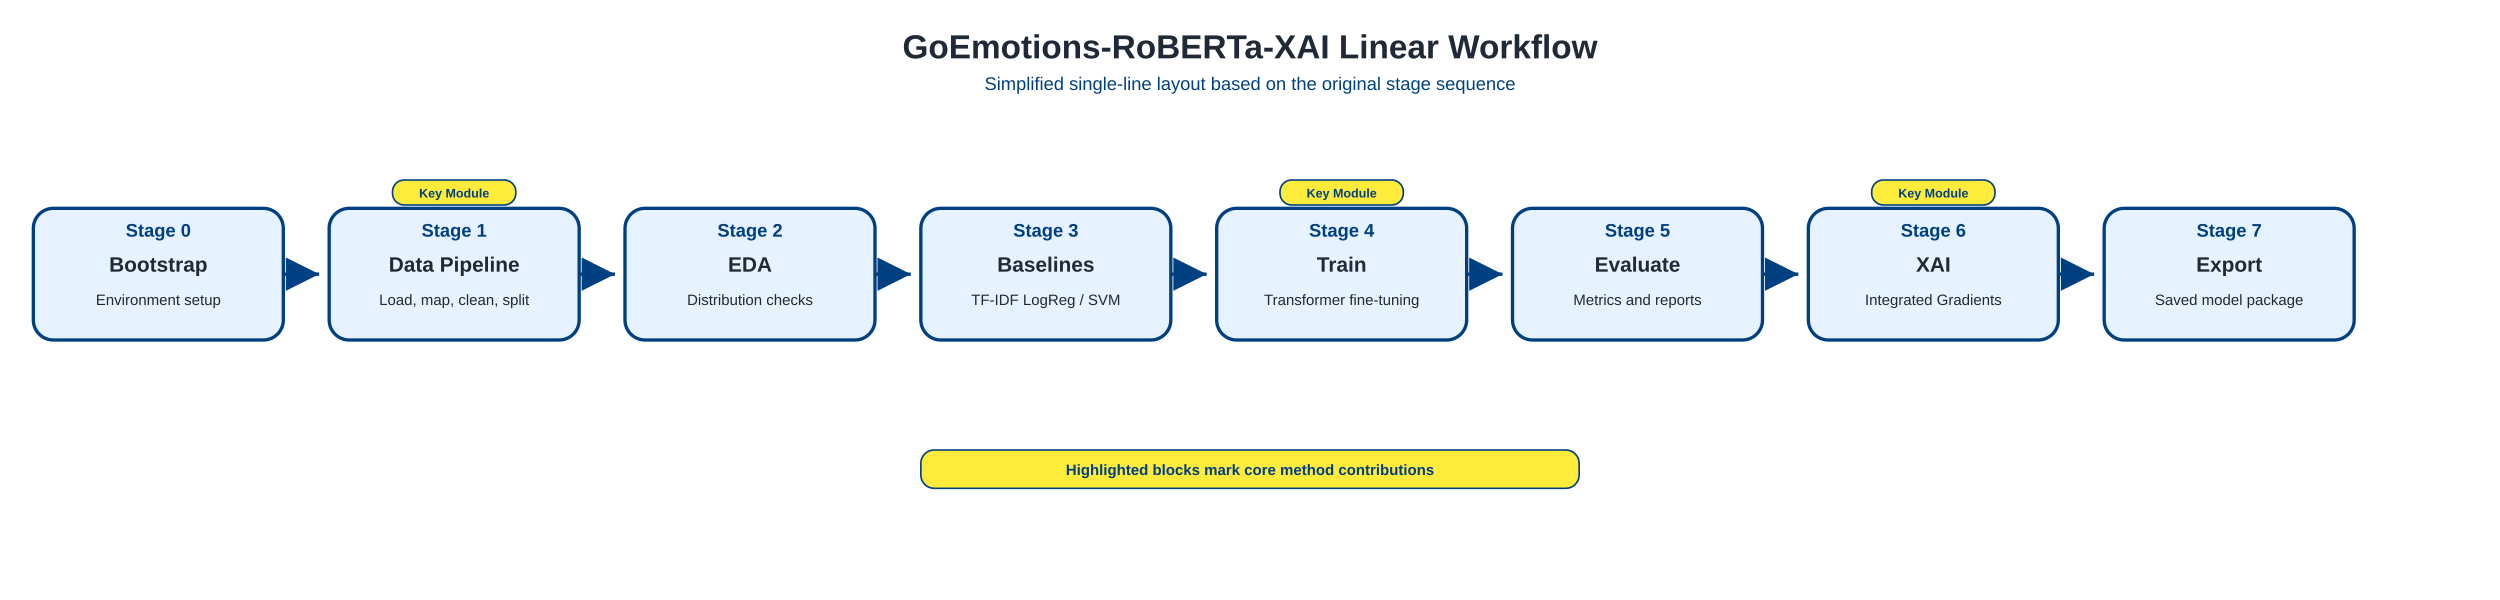
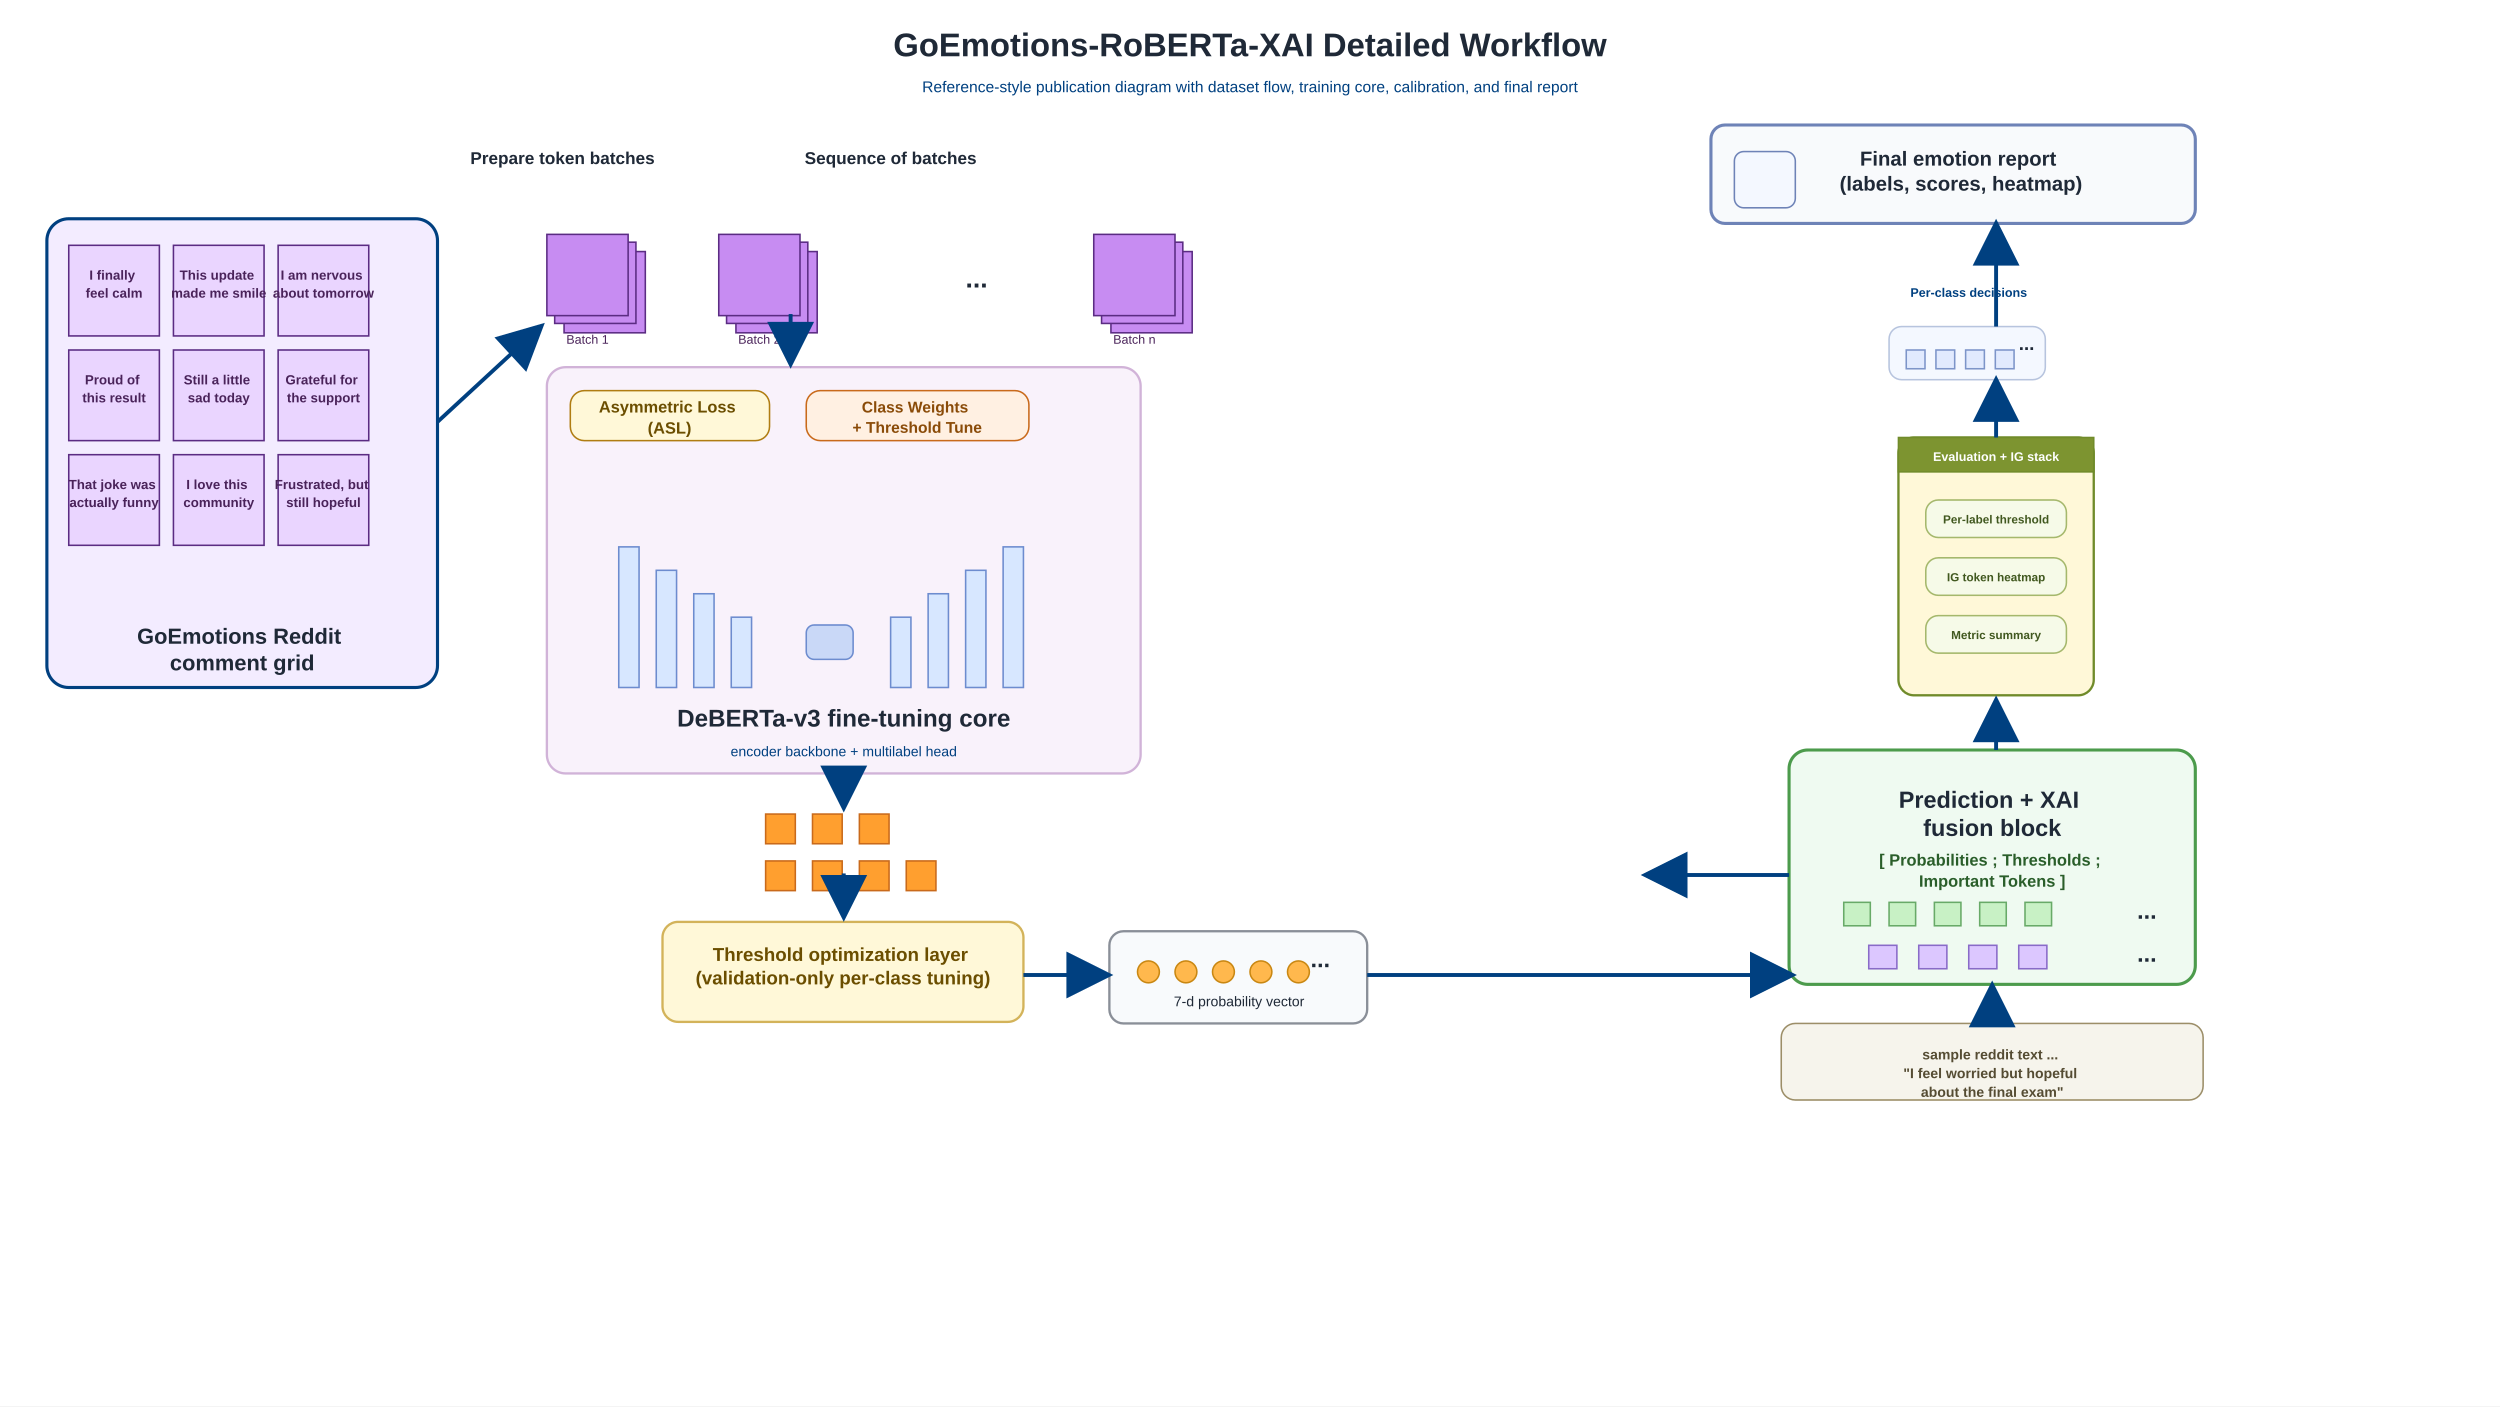
- <svg xmlns="http://www.w3.org/2000/svg" width="3000" height="720" viewBox="0 0 3000 720">
+ <svg xmlns="http://www.w3.org/2000/svg" width="3200" height="1800" viewBox="0 0 3200 1800">
  <defs>
-     <marker id="arrowhead" markerWidth="14" markerHeight="10" refX="10" refY="5" orient="auto">
-       <polygon points="0 0, 10 5, 0 10" fill="#004080" />
+     <marker id="arrowhead" markerWidth="14" markerHeight="12" refX="10" refY="6" orient="auto">
+       <polygon points="0 0, 12 6, 0 12" fill="#004080" />
    </marker>
  </defs>
  <rect width="100%" height="100%" fill="#FFFFFF" />
-   <text x="1500.0" y="70" text-anchor="middle" font-family="Arial, Helvetica, sans-serif" font-size="40" font-weight="700" fill="#1F2937">GoEmotions-RoBERTa-XAI Linear Workflow</text>
-   <text x="1500.0" y="108" text-anchor="middle" font-family="Arial, Helvetica, sans-serif" font-size="22" fill="#004080">Simplified single-line layout based on the original stage sequence</text>
-   <rect x="471" y="216" rx="14" ry="14" width="148" height="30" fill="#FFEB3B" stroke="#004080" stroke-width="2" />
-   <text x="545.0" y="237" text-anchor="middle" font-family="Arial, Helvetica, sans-serif" font-size="15" font-weight="700" fill="#004080">Key Module</text>
-   <rect x="1536" y="216" rx="14" ry="14" width="148" height="30" fill="#FFEB3B" stroke="#004080" stroke-width="2" />
-   <text x="1610.0" y="237" text-anchor="middle" font-family="Arial, Helvetica, sans-serif" font-size="15" font-weight="700" fill="#004080">Key Module</text>
-   <rect x="2246" y="216" rx="14" ry="14" width="148" height="30" fill="#FFEB3B" stroke="#004080" stroke-width="2" />
-   <text x="2320.0" y="237" text-anchor="middle" font-family="Arial, Helvetica, sans-serif" font-size="15" font-weight="700" fill="#004080">Key Module</text>
-   <rect x="40" y="250" rx="24" ry="24" width="300" height="158" fill="#E6F2FF" stroke="#004080" stroke-width="4" />
-   <text x="190.0" y="284" text-anchor="middle" font-family="Arial, Helvetica, sans-serif" font-size="22" font-weight="700" fill="#004080">Stage 0</text>
-   <text x="190.0" y="326" text-anchor="middle" font-family="Arial, Helvetica, sans-serif" font-size="25" font-weight="700" fill="#1F2937">Bootstrap</text>
-   <text x="190.0" y="366" text-anchor="middle" font-family="Arial, Helvetica, sans-serif" font-size="18" fill="#1F2937">Environment setup</text>
-   <rect x="395" y="250" rx="24" ry="24" width="300" height="158" fill="#E6F2FF" stroke="#004080" stroke-width="4" />
-   <text x="545.0" y="284" text-anchor="middle" font-family="Arial, Helvetica, sans-serif" font-size="22" font-weight="700" fill="#004080">Stage 1</text>
-   <text x="545.0" y="326" text-anchor="middle" font-family="Arial, Helvetica, sans-serif" font-size="25" font-weight="700" fill="#1F2937">Data Pipeline</text>
-   <text x="545.0" y="366" text-anchor="middle" font-family="Arial, Helvetica, sans-serif" font-size="18" fill="#1F2937">Load, map, clean, split</text>
-   <rect x="750" y="250" rx="24" ry="24" width="300" height="158" fill="#E6F2FF" stroke="#004080" stroke-width="4" />
-   <text x="900.0" y="284" text-anchor="middle" font-family="Arial, Helvetica, sans-serif" font-size="22" font-weight="700" fill="#004080">Stage 2</text>
-   <text x="900.0" y="326" text-anchor="middle" font-family="Arial, Helvetica, sans-serif" font-size="25" font-weight="700" fill="#1F2937">EDA</text>
-   <text x="900.0" y="366" text-anchor="middle" font-family="Arial, Helvetica, sans-serif" font-size="18" fill="#1F2937">Distribution checks</text>
-   <rect x="1105" y="250" rx="24" ry="24" width="300" height="158" fill="#E6F2FF" stroke="#004080" stroke-width="4" />
-   <text x="1255.0" y="284" text-anchor="middle" font-family="Arial, Helvetica, sans-serif" font-size="22" font-weight="700" fill="#004080">Stage 3</text>
-   <text x="1255.0" y="326" text-anchor="middle" font-family="Arial, Helvetica, sans-serif" font-size="25" font-weight="700" fill="#1F2937">Baselines</text>
-   <text x="1255.0" y="366" text-anchor="middle" font-family="Arial, Helvetica, sans-serif" font-size="18" fill="#1F2937">TF-IDF LogReg / SVM</text>
-   <rect x="1460" y="250" rx="24" ry="24" width="300" height="158" fill="#E6F2FF" stroke="#004080" stroke-width="4" />
-   <text x="1610.0" y="284" text-anchor="middle" font-family="Arial, Helvetica, sans-serif" font-size="22" font-weight="700" fill="#004080">Stage 4</text>
-   <text x="1610.0" y="326" text-anchor="middle" font-family="Arial, Helvetica, sans-serif" font-size="25" font-weight="700" fill="#1F2937">Train</text>
-   <text x="1610.0" y="366" text-anchor="middle" font-family="Arial, Helvetica, sans-serif" font-size="18" fill="#1F2937">Transformer fine-tuning</text>
-   <rect x="1815" y="250" rx="24" ry="24" width="300" height="158" fill="#E6F2FF" stroke="#004080" stroke-width="4" />
-   <text x="1965.0" y="284" text-anchor="middle" font-family="Arial, Helvetica, sans-serif" font-size="22" font-weight="700" fill="#004080">Stage 5</text>
-   <text x="1965.0" y="326" text-anchor="middle" font-family="Arial, Helvetica, sans-serif" font-size="25" font-weight="700" fill="#1F2937">Evaluate</text>
-   <text x="1965.0" y="366" text-anchor="middle" font-family="Arial, Helvetica, sans-serif" font-size="18" fill="#1F2937">Metrics and reports</text>
-   <rect x="2170" y="250" rx="24" ry="24" width="300" height="158" fill="#E6F2FF" stroke="#004080" stroke-width="4" />
-   <text x="2320.0" y="284" text-anchor="middle" font-family="Arial, Helvetica, sans-serif" font-size="22" font-weight="700" fill="#004080">Stage 6</text>
-   <text x="2320.0" y="326" text-anchor="middle" font-family="Arial, Helvetica, sans-serif" font-size="25" font-weight="700" fill="#1F2937">XAI</text>
-   <text x="2320.0" y="366" text-anchor="middle" font-family="Arial, Helvetica, sans-serif" font-size="18" fill="#1F2937">Integrated Gradients</text>
-   <rect x="2525" y="250" rx="24" ry="24" width="300" height="158" fill="#E6F2FF" stroke="#004080" stroke-width="4" />
-   <text x="2675.0" y="284" text-anchor="middle" font-family="Arial, Helvetica, sans-serif" font-size="22" font-weight="700" fill="#004080">Stage 7</text>
-   <text x="2675.0" y="326" text-anchor="middle" font-family="Arial, Helvetica, sans-serif" font-size="25" font-weight="700" fill="#1F2937">Export</text>
-   <text x="2675.0" y="366" text-anchor="middle" font-family="Arial, Helvetica, sans-serif" font-size="18" fill="#1F2937">Saved model package</text>
-   <line x1="340" y1="329.0" x2="383" y2="329.0" stroke="#004080" stroke-width="4" marker-end="url(#arrowhead)" />
-   <line x1="695" y1="329.0" x2="738" y2="329.0" stroke="#004080" stroke-width="4" marker-end="url(#arrowhead)" />
-   <line x1="1050" y1="329.0" x2="1093" y2="329.0" stroke="#004080" stroke-width="4" marker-end="url(#arrowhead)" />
-   <line x1="1405" y1="329.0" x2="1448" y2="329.0" stroke="#004080" stroke-width="4" marker-end="url(#arrowhead)" />
-   <line x1="1760" y1="329.0" x2="1803" y2="329.0" stroke="#004080" stroke-width="4" marker-end="url(#arrowhead)" />
-   <line x1="2115" y1="329.0" x2="2158" y2="329.0" stroke="#004080" stroke-width="4" marker-end="url(#arrowhead)" />
-   <line x1="2470" y1="329.0" x2="2513" y2="329.0" stroke="#004080" stroke-width="4" marker-end="url(#arrowhead)" />
-   <rect x="1105" y="540" rx="16" ry="16" width="790" height="46" fill="#FFEB3B" stroke="#004080" stroke-width="2" />
-   <text x="1500" y="570" text-anchor="middle" font-family="Arial, Helvetica, sans-serif" font-size="18" font-weight="700" fill="#004080">Highlighted blocks mark core method contributions</text>
+   <text x="1600" y="72" text-anchor="middle" font-family="Arial, Helvetica, sans-serif" font-size="42" font-weight="700" fill="#1F2937">
+     <tspan x="1600" dy="0">GoEmotions-RoBERTa-XAI Detailed Workflow</tspan>
+   </text>
+   <text x="1600" y="118" text-anchor="middle" font-family="Arial, Helvetica, sans-serif" font-size="20" font-weight="400" fill="#004080">
+     <tspan x="1600" dy="0">Reference-style publication diagram with dataset flow, training core, calibration, and final report</tspan>
+   </text>
+   <rect x="60" y="280" rx="28" ry="28" width="500" height="600" fill="#F3ECFF" stroke="#004080" stroke-width="4" />
+   <rect x="88" y="314" width="116" height="116" fill="#EAD5FF" stroke="#5B2C83" stroke-width="2" />
+   <text x="146" y="358" text-anchor="middle" font-family="Arial, Helvetica, sans-serif" font-size="17" font-weight="700" fill="#4A235A">
+     <tspan x="146" dy="0">I finally</tspan>
+     <tspan x="146" dy="23">feel calm</tspan>
+   </text>
+   <rect x="222" y="314" width="116" height="116" fill="#EAD5FF" stroke="#5B2C83" stroke-width="2" />
+   <text x="280" y="358" text-anchor="middle" font-family="Arial, Helvetica, sans-serif" font-size="17" font-weight="700" fill="#4A235A">
+     <tspan x="280" dy="0">This update</tspan>
+     <tspan x="280" dy="23">made me smile</tspan>
+   </text>
+   <rect x="356" y="314" width="116" height="116" fill="#EAD5FF" stroke="#5B2C83" stroke-width="2" />
+   <text x="414" y="358" text-anchor="middle" font-family="Arial, Helvetica, sans-serif" font-size="17" font-weight="700" fill="#4A235A">
+     <tspan x="414" dy="0">I am nervous</tspan>
+     <tspan x="414" dy="23">about tomorrow</tspan>
+   </text>
+   <rect x="88" y="448" width="116" height="116" fill="#EAD5FF" stroke="#5B2C83" stroke-width="2" />
+   <text x="146" y="492" text-anchor="middle" font-family="Arial, Helvetica, sans-serif" font-size="17" font-weight="700" fill="#4A235A">
+     <tspan x="146" dy="0">Proud of</tspan>
+     <tspan x="146" dy="23">this result</tspan>
+   </text>
+   <rect x="222" y="448" width="116" height="116" fill="#EAD5FF" stroke="#5B2C83" stroke-width="2" />
+   <text x="280" y="492" text-anchor="middle" font-family="Arial, Helvetica, sans-serif" font-size="17" font-weight="700" fill="#4A235A">
+     <tspan x="280" dy="0">Still a little</tspan>
+     <tspan x="280" dy="23">sad today</tspan>
+   </text>
+   <rect x="356" y="448" width="116" height="116" fill="#EAD5FF" stroke="#5B2C83" stroke-width="2" />
+   <text x="414" y="492" text-anchor="middle" font-family="Arial, Helvetica, sans-serif" font-size="17" font-weight="700" fill="#4A235A">
+     <tspan x="414" dy="0">Grateful for</tspan>
+     <tspan x="414" dy="23">the support</tspan>
+   </text>
+   <rect x="88" y="582" width="116" height="116" fill="#EAD5FF" stroke="#5B2C83" stroke-width="2" />
+   <text x="146" y="626" text-anchor="middle" font-family="Arial, Helvetica, sans-serif" font-size="17" font-weight="700" fill="#4A235A">
+     <tspan x="146" dy="0">That joke was</tspan>
+     <tspan x="146" dy="23">actually funny</tspan>
+   </text>
+   <rect x="222" y="582" width="116" height="116" fill="#EAD5FF" stroke="#5B2C83" stroke-width="2" />
+   <text x="280" y="626" text-anchor="middle" font-family="Arial, Helvetica, sans-serif" font-size="17" font-weight="700" fill="#4A235A">
+     <tspan x="280" dy="0">I love this</tspan>
+     <tspan x="280" dy="23">community</tspan>
+   </text>
+   <rect x="356" y="582" width="116" height="116" fill="#EAD5FF" stroke="#5B2C83" stroke-width="2" />
+   <text x="414" y="626" text-anchor="middle" font-family="Arial, Helvetica, sans-serif" font-size="17" font-weight="700" fill="#4A235A">
+     <tspan x="414" dy="0">Frustrated, but</tspan>
+     <tspan x="414" dy="23">still hopeful</tspan>
+   </text>
+   <text x="310" y="824" text-anchor="middle" font-family="Arial, Helvetica, sans-serif" font-size="28" font-weight="700" fill="#1F2937">
+     <tspan x="310" dy="0">GoEmotions Reddit</tspan>
+     <tspan x="310" dy="34">comment grid</tspan>
+   </text>
+   <text x="720" y="210" text-anchor="middle" font-family="Arial, Helvetica, sans-serif" font-size="22" font-weight="700" fill="#1F2937">
+     <tspan x="720" dy="0">Prepare token batches</tspan>
+   </text>
+   <text x="1140" y="210" text-anchor="middle" font-family="Arial, Helvetica, sans-serif" font-size="22" font-weight="700" fill="#1F2937">
+     <tspan x="1140" dy="0">Sequence of batches</tspan>
+   </text>
+   <rect x="722" y="322" width="104" height="104" fill="#C78CF2" stroke="#5B2C83" stroke-width="2" />
+   <rect x="710" y="310" width="104" height="104" fill="#C78CF2" stroke="#5B2C83" stroke-width="2" />
+   <rect x="700" y="300" width="104" height="104" fill="#C78CF2" stroke="#5B2C83" stroke-width="2" />
+   <text x="752" y="440" text-anchor="middle" font-family="Arial, Helvetica, sans-serif" font-size="16" font-weight="400" fill="#4A235A">
+     <tspan x="752" dy="0">Batch 1</tspan>
+   </text>
+   <rect x="942" y="322" width="104" height="104" fill="#C78CF2" stroke="#5B2C83" stroke-width="2" />
+   <rect x="930" y="310" width="104" height="104" fill="#C78CF2" stroke="#5B2C83" stroke-width="2" />
+   <rect x="920" y="300" width="104" height="104" fill="#C78CF2" stroke="#5B2C83" stroke-width="2" />
+   <text x="972" y="440" text-anchor="middle" font-family="Arial, Helvetica, sans-serif" font-size="16" font-weight="400" fill="#4A235A">
+     <tspan x="972" dy="0">Batch 2</tspan>
+   </text>
+   <rect x="1422" y="322" width="104" height="104" fill="#C78CF2" stroke="#5B2C83" stroke-width="2" />
+   <rect x="1410" y="310" width="104" height="104" fill="#C78CF2" stroke="#5B2C83" stroke-width="2" />
+   <rect x="1400" y="300" width="104" height="104" fill="#C78CF2" stroke="#5B2C83" stroke-width="2" />
+   <text x="1452" y="440" text-anchor="middle" font-family="Arial, Helvetica, sans-serif" font-size="16" font-weight="400" fill="#4A235A">
+     <tspan x="1452" dy="0">Batch n</tspan>
+   </text>
+   <text x="1250" y="368" text-anchor="middle" font-family="Arial, Helvetica, sans-serif" font-size="34" font-weight="700" fill="#1F2937">
+     <tspan x="1250" dy="0">...</tspan>
+   </text>
+   <rect x="700" y="470" rx="24" ry="24" width="760" height="520" fill="#F9F2FB" stroke="#D1B3D8" stroke-width="3" />
+   <rect x="730" y="500" rx="18" ry="18" width="255" height="64" fill="#FFF8D8" stroke="#B07D12" stroke-width="2" />
+   <rect x="1032" y="500" rx="18" ry="18" width="285" height="64" fill="#FFF0E2" stroke="#C96A1B" stroke-width="2" />
+   <text x="857" y="528" text-anchor="middle" font-family="Arial, Helvetica, sans-serif" font-size="21" font-weight="700" fill="#6B4E00">
+     <tspan x="857" dy="0">Asymmetric Loss</tspan>
+     <tspan x="857" dy="27">(ASL)</tspan>
+   </text>
+   <text x="1174" y="528" text-anchor="middle" font-family="Arial, Helvetica, sans-serif" font-size="20" font-weight="700" fill="#8A4B08">
+     <tspan x="1174" dy="0">Class Weights</tspan>
+     <tspan x="1174" dy="26">+ Threshold Tune</tspan>
+   </text>
+   <rect x="792" y="700" width="26" height="180" fill="#D7E7FF" stroke="#6D8CCF" stroke-width="2" />
+   <rect x="840" y="730" width="26" height="150" fill="#D7E7FF" stroke="#6D8CCF" stroke-width="2" />
+   <rect x="888" y="760" width="26" height="120" fill="#D7E7FF" stroke="#6D8CCF" stroke-width="2" />
+   <rect x="936" y="790" width="26" height="90" fill="#D7E7FF" stroke="#6D8CCF" stroke-width="2" />
+   <rect x="1032" y="800" rx="10" ry="10" width="60" height="44" fill="#C9D8F7" stroke="#6D8CCF" stroke-width="2" />
+   <rect x="1140" y="790" width="26" height="90" fill="#D7E7FF" stroke="#6D8CCF" stroke-width="2" />
+   <rect x="1188" y="760" width="26" height="120" fill="#D7E7FF" stroke="#6D8CCF" stroke-width="2" />
+   <rect x="1236" y="730" width="26" height="150" fill="#D7E7FF" stroke="#6D8CCF" stroke-width="2" />
+   <rect x="1284" y="700" width="26" height="180" fill="#D7E7FF" stroke="#6D8CCF" stroke-width="2" />
+   <text x="1080" y="930" text-anchor="middle" font-family="Arial, Helvetica, sans-serif" font-size="31" font-weight="700" fill="#1F2937">
+     <tspan x="1080" dy="0">DeBERTa-v3 fine-tuning core</tspan>
+   </text>
+   <text x="1080" y="968" text-anchor="middle" font-family="Arial, Helvetica, sans-serif" font-size="18" font-weight="400" fill="#004080">
+     <tspan x="1080" dy="0">encoder backbone + multilabel head</tspan>
+   </text>
+   <rect x="980" y="1042" width="38" height="38" fill="#FF9F2F" stroke="#C96A1B" stroke-width="2" />
+   <rect x="1040" y="1042" width="38" height="38" fill="#FF9F2F" stroke="#C96A1B" stroke-width="2" />
+   <rect x="1100" y="1042" width="38" height="38" fill="#FF9F2F" stroke="#C96A1B" stroke-width="2" />
+   <rect x="980" y="1102" width="38" height="38" fill="#FF9F2F" stroke="#C96A1B" stroke-width="2" />
+   <rect x="1040" y="1102" width="38" height="38" fill="#FF9F2F" stroke="#C96A1B" stroke-width="2" />
+   <rect x="1100" y="1102" width="38" height="38" fill="#FF9F2F" stroke="#C96A1B" stroke-width="2" />
+   <rect x="1160" y="1102" width="38" height="38" fill="#FF9F2F" stroke="#C96A1B" stroke-width="2" />
+   <rect x="848" y="1180" rx="20" ry="20" width="462" height="128" fill="#FFF8D8" stroke="#D3B35A" stroke-width="3" />
+   <text x="1079" y="1230" text-anchor="middle" font-family="Arial, Helvetica, sans-serif" font-size="24" font-weight="700" fill="#6B4E00">
+     <tspan x="1079" dy="0">Threshold optimization layer</tspan>
+     <tspan x="1079" dy="30">(validation-only per-class tuning)</tspan>
+   </text>
+   <rect x="1420" y="1192" rx="18" ry="18" width="330" height="118" fill="#F8FAFC" stroke="#8A8F98" stroke-width="3" />
+   <circle cx="1470" cy="1244" r="14" fill="#FFB84D" stroke="#C98712" stroke-width="2" />
+   <circle cx="1518" cy="1244" r="14" fill="#FFB84D" stroke="#C98712" stroke-width="2" />
+   <circle cx="1566" cy="1244" r="14" fill="#FFB84D" stroke="#C98712" stroke-width="2" />
+   <circle cx="1614" cy="1244" r="14" fill="#FFB84D" stroke="#C98712" stroke-width="2" />
+   <circle cx="1662" cy="1244" r="14" fill="#FFB84D" stroke="#C98712" stroke-width="2" />
+   <text x="1690" y="1238" text-anchor="middle" font-family="Arial, Helvetica, sans-serif" font-size="30" font-weight="700" fill="#1F2937">
+     <tspan x="1690" dy="0">...</tspan>
+   </text>
+   <text x="1586" y="1288" text-anchor="middle" font-family="Arial, Helvetica, sans-serif" font-size="18" font-weight="400" fill="#1F2937">
+     <tspan x="1586" dy="0">7-d probability vector</tspan>
+   </text>
+   <rect x="2290" y="960" rx="24" ry="24" width="520" height="300" fill="#EFFAF1" stroke="#4C9B4C" stroke-width="4" />
+   <text x="2550" y="1034" text-anchor="middle" font-family="Arial, Helvetica, sans-serif" font-size="30" font-weight="700" fill="#1F2937">
+     <tspan x="2550" dy="0">Prediction + XAI</tspan>
+     <tspan x="2550" dy="36">fusion block</tspan>
+   </text>
+   <text x="2550" y="1108" text-anchor="middle" font-family="Arial, Helvetica, sans-serif" font-size="21" font-weight="700" fill="#2A5E2A">
+     <tspan x="2550" dy="0">[ Probabilities ; Thresholds ;</tspan>
+     <tspan x="2550" dy="27">Important Tokens ]</tspan>
+   </text>
+   <rect x="2360" y="1155" width="34" height="30" fill="#C8F1C5" stroke="#68AA68" stroke-width="2" />
+   <rect x="2418" y="1155" width="34" height="30" fill="#C8F1C5" stroke="#68AA68" stroke-width="2" />
+   <rect x="2476" y="1155" width="34" height="30" fill="#C8F1C5" stroke="#68AA68" stroke-width="2" />
+   <rect x="2534" y="1155" width="34" height="30" fill="#C8F1C5" stroke="#68AA68" stroke-width="2" />
+   <rect x="2592" y="1155" width="34" height="30" fill="#C8F1C5" stroke="#68AA68" stroke-width="2" />
+   <rect x="2392" y="1210" width="36" height="30" fill="#DCC7FF" stroke="#896BC8" stroke-width="2" />
+   <rect x="2456" y="1210" width="36" height="30" fill="#DCC7FF" stroke="#896BC8" stroke-width="2" />
+   <rect x="2520" y="1210" width="36" height="30" fill="#DCC7FF" stroke="#896BC8" stroke-width="2" />
+   <rect x="2584" y="1210" width="36" height="30" fill="#DCC7FF" stroke="#896BC8" stroke-width="2" />
+   <text x="2748" y="1176" text-anchor="middle" font-family="Arial, Helvetica, sans-serif" font-size="30" font-weight="700" fill="#1F2937">
+     <tspan x="2748" dy="0">...</tspan>
+   </text>
+   <text x="2748" y="1231" text-anchor="middle" font-family="Arial, Helvetica, sans-serif" font-size="30" font-weight="700" fill="#1F2937">
+     <tspan x="2748" dy="0">...</tspan>
+   </text>
+   <rect x="2430" y="560" rx="20" ry="20" width="250" height="330" fill="#FFF8D8" stroke="#708B2A" stroke-width="3" />
+   <rect x="2430" y="560" width="250" height="44" fill="#7D9430" stroke="#708B2A" stroke-width="2" />
+   <text x="2555" y="590" text-anchor="middle" font-family="Arial, Helvetica, sans-serif" font-size="16" font-weight="700" fill="#FFFFFF">
+     <tspan x="2555" dy="0">Evaluation + IG stack</tspan>
+   </text>
+   <rect x="2465" y="640" rx="16" ry="16" width="180" height="48" fill="#F6FAE8" stroke="#A5B86C" stroke-width="2" />
+   <text x="2555" y="670" text-anchor="middle" font-family="Arial, Helvetica, sans-serif" font-size="15" font-weight="700" fill="#41581F">
+     <tspan x="2555" dy="0">Per-label threshold</tspan>
+   </text>
+   <rect x="2465" y="714" rx="16" ry="16" width="180" height="48" fill="#F6FAE8" stroke="#A5B86C" stroke-width="2" />
+   <text x="2555" y="744" text-anchor="middle" font-family="Arial, Helvetica, sans-serif" font-size="15" font-weight="700" fill="#41581F">
+     <tspan x="2555" dy="0">IG token heatmap</tspan>
+   </text>
+   <rect x="2465" y="788" rx="16" ry="16" width="180" height="48" fill="#F6FAE8" stroke="#A5B86C" stroke-width="2" />
+   <text x="2555" y="818" text-anchor="middle" font-family="Arial, Helvetica, sans-serif" font-size="15" font-weight="700" fill="#41581F">
+     <tspan x="2555" dy="0">Metric summary</tspan>
+   </text>
+   <rect x="2418" y="418" rx="16" ry="16" width="200" height="68" fill="#F4F8FF" stroke="#B7C4DE" stroke-width="2" />
+   <rect x="2440" y="448" width="24" height="24" fill="#E1EAFE" stroke="#7D95C9" stroke-width="2" />
+   <rect x="2478" y="448" width="24" height="24" fill="#E1EAFE" stroke="#7D95C9" stroke-width="2" />
+   <rect x="2516" y="448" width="24" height="24" fill="#E1EAFE" stroke="#7D95C9" stroke-width="2" />
+   <rect x="2554" y="448" width="24" height="24" fill="#E1EAFE" stroke="#7D95C9" stroke-width="2" />
+   <text x="2520" y="380" text-anchor="middle" font-family="Arial, Helvetica, sans-serif" font-size="16" font-weight="700" fill="#004080">
+     <tspan x="2520" dy="0">Per-class decisions</tspan>
+   </text>
+   <text x="2594" y="448" text-anchor="middle" font-family="Arial, Helvetica, sans-serif" font-size="24" font-weight="700" fill="#1F2937">
+     <tspan x="2594" dy="0">...</tspan>
+   </text>
+   <rect x="2190" y="160" rx="18" ry="18" width="620" height="126" fill="#F8FAFC" stroke="#6E83B7" stroke-width="4" />
+   <rect x="2220" y="194" rx="12" ry="12" width="78" height="72" fill="#F4F8FF" stroke="#6E83B7" stroke-width="2" />
+   <text x="2510" y="212" text-anchor="middle" font-family="Arial, Helvetica, sans-serif" font-size="26" font-weight="700" fill="#1F2937">
+     <tspan x="2510" dy="0">Final emotion report</tspan>
+     <tspan x="2510" dy="32">(labels, scores, heatmap)</tspan>
+   </text>
+   <text x="2510" y="1402" text-anchor="middle" font-family="Arial, Helvetica, sans-serif" font-size="18" font-weight="400" fill="#004080">
+     <tspan x="2510" dy="0">Sequence of input text tokens</tspan>
+   </text>
+   <rect x="2280" y="1310" rx="18" ry="18" width="540" height="98" fill="#F6F4EC" stroke="#9C8E68" stroke-width="2" />
+   <text x="2550" y="1356" text-anchor="middle" font-family="Arial, Helvetica, sans-serif" font-size="18" font-weight="700" fill="#554C33">
+     <tspan x="2550" dy="0">sample reddit text ...</tspan>
+     <tspan x="2550" dy="24">"I feel worried but hopeful</tspan>
+     <tspan x="2550" dy="24">about the final exam"</tspan>
+   </text>
+   <line x1="560" y1="540" x2="690" y2="420" stroke="#004080" stroke-width="5" marker-end="url(#arrowhead)" />
+   <line x1="1012" y1="402" x2="1012" y2="462" stroke="#004080" stroke-width="5" marker-end="url(#arrowhead)" />
+   <line x1="1080" y1="990" x2="1080" y2="1030" stroke="#004080" stroke-width="5" marker-end="url(#arrowhead)" />
+   <line x1="1080" y1="1118" x2="1080" y2="1170" stroke="#004080" stroke-width="5" marker-end="url(#arrowhead)" />
+   <line x1="1310" y1="1248" x2="1415" y2="1248" stroke="#004080" stroke-width="5" marker-end="url(#arrowhead)" />
+   <line x1="1750" y1="1248" x2="2290" y2="1248" stroke="#004080" stroke-width="5" marker-end="url(#arrowhead)" />
+   <line x1="2290" y1="1120" x2="2110" y2="1120" stroke="#004080" stroke-width="5" marker-end="url(#arrowhead)" />
+   <line x1="2555" y1="960" x2="2555" y2="900" stroke="#004080" stroke-width="5" marker-end="url(#arrowhead)" />
+   <line x1="2555" y1="560" x2="2555" y2="490" stroke="#004080" stroke-width="5" marker-end="url(#arrowhead)" />
+   <line x1="2555" y1="418" x2="2555" y2="290" stroke="#004080" stroke-width="5" marker-end="url(#arrowhead)" />
+   <line x1="2550" y1="1310" x2="2550" y2="1265" stroke="#004080" stroke-width="5" marker-end="url(#arrowhead)" />
</svg>
